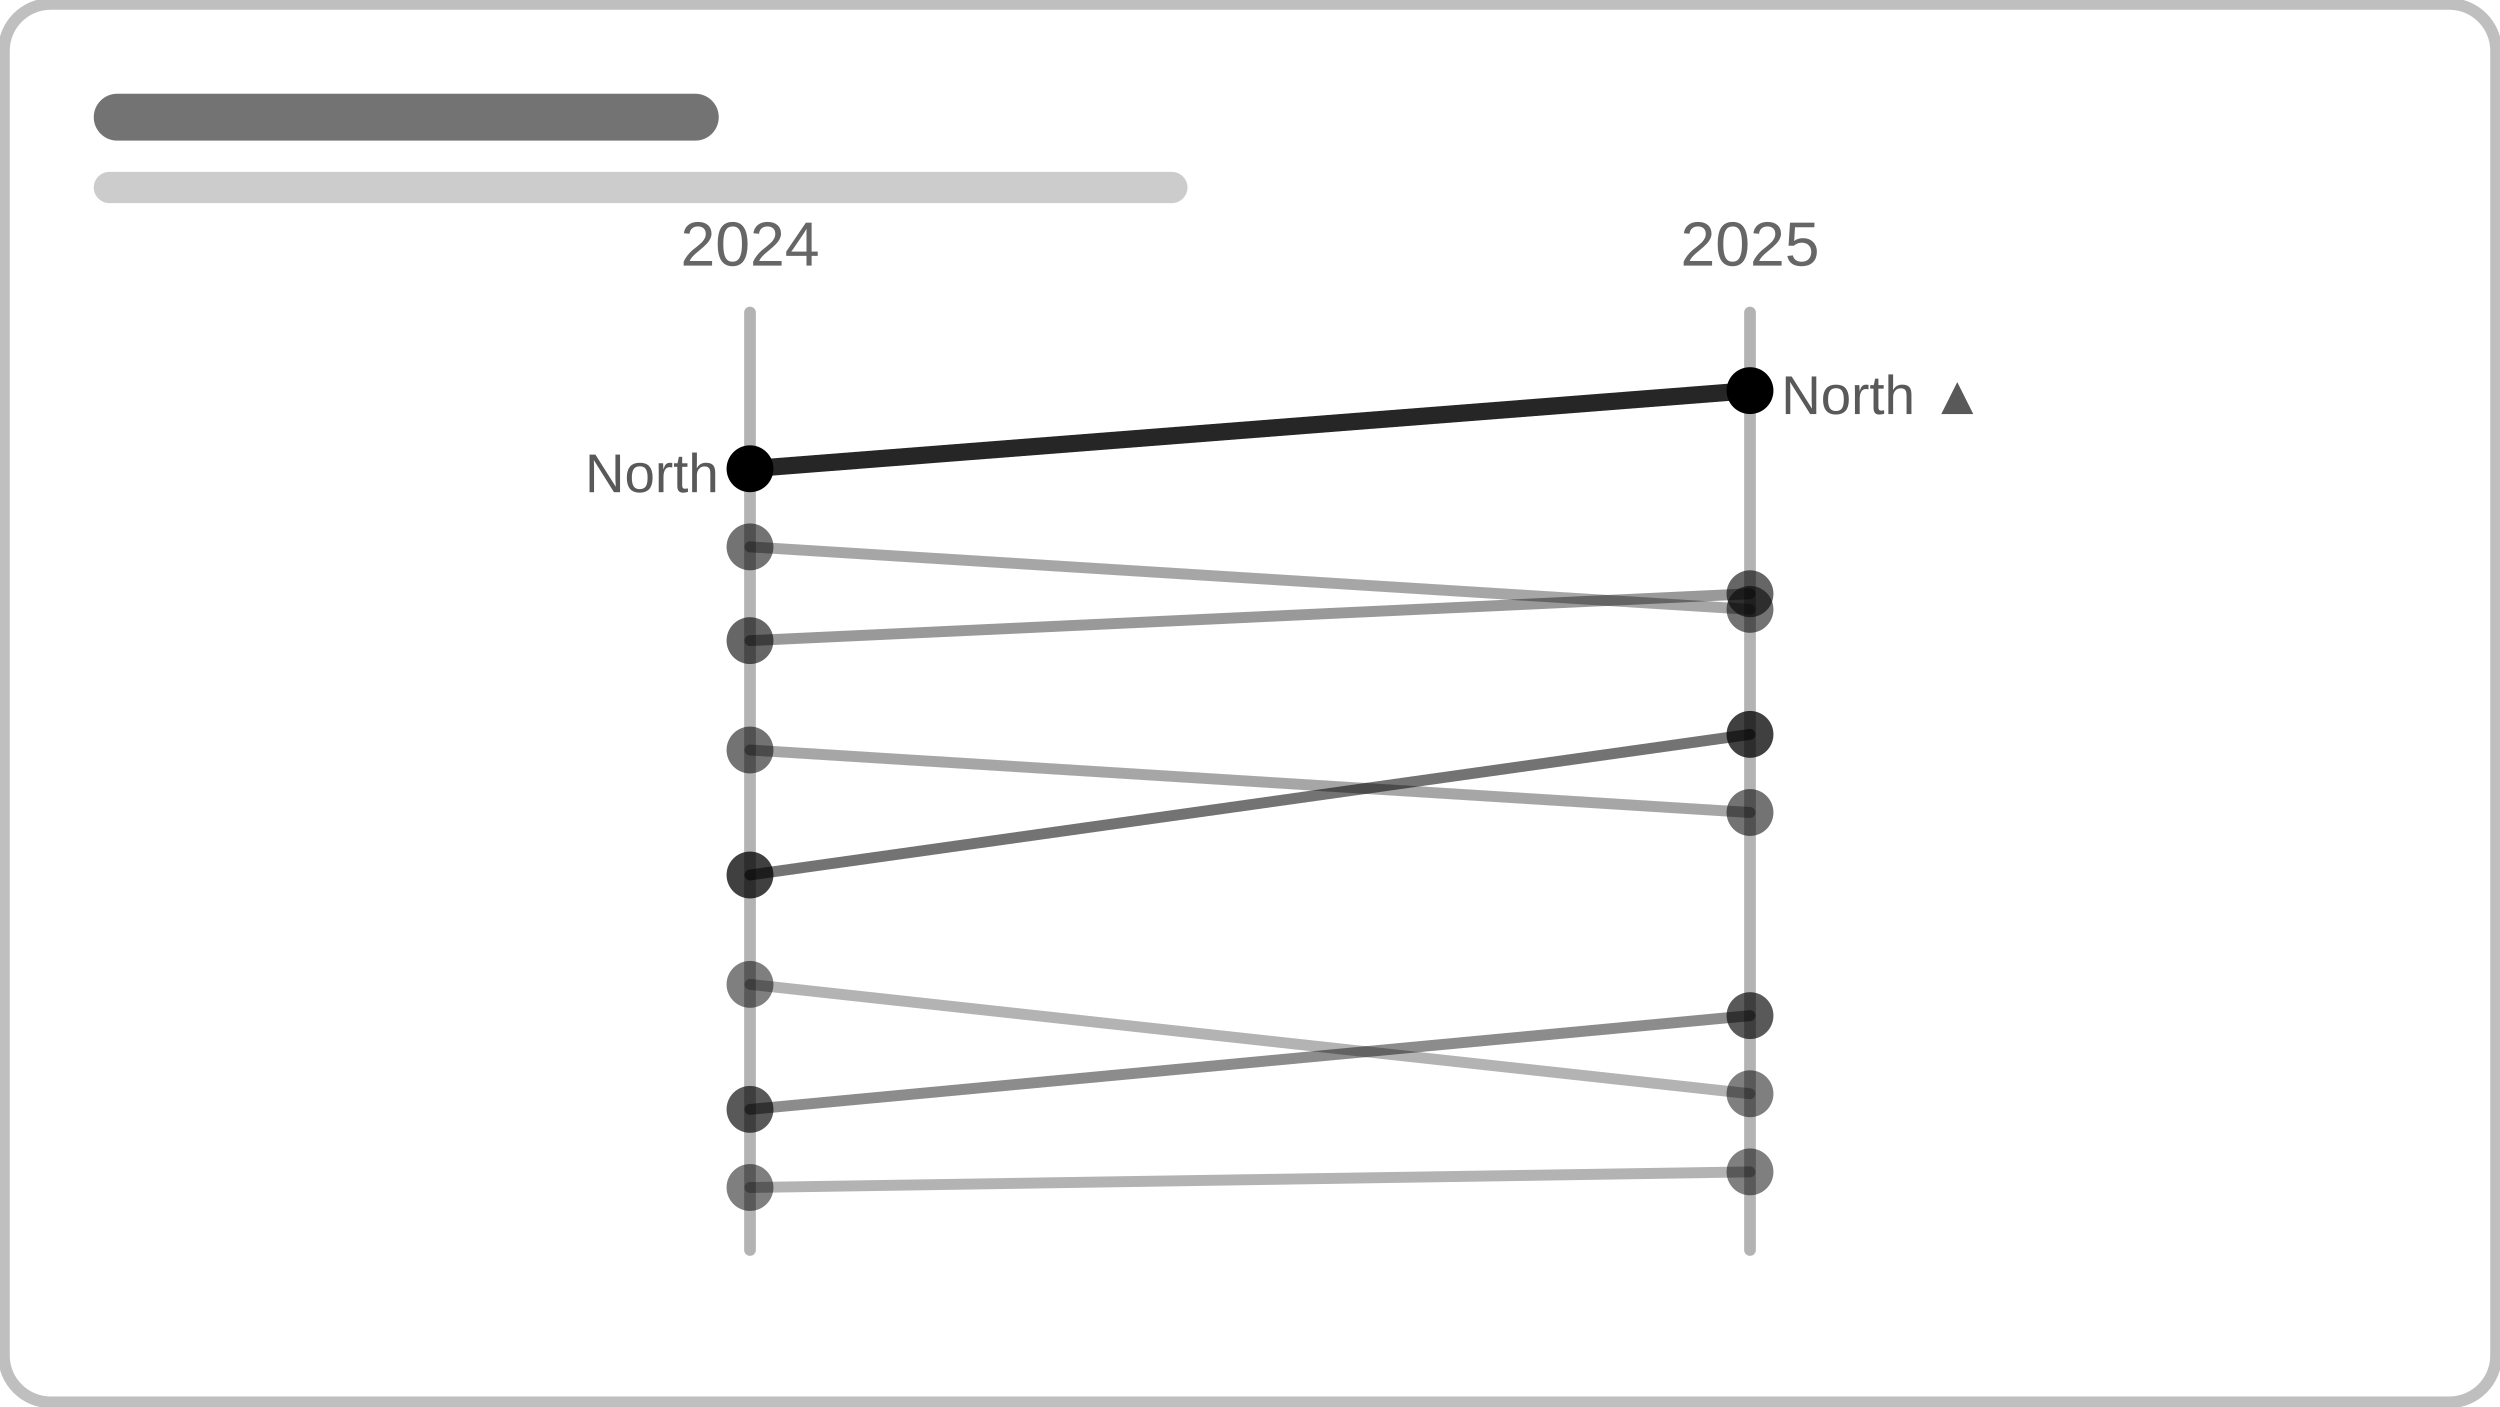
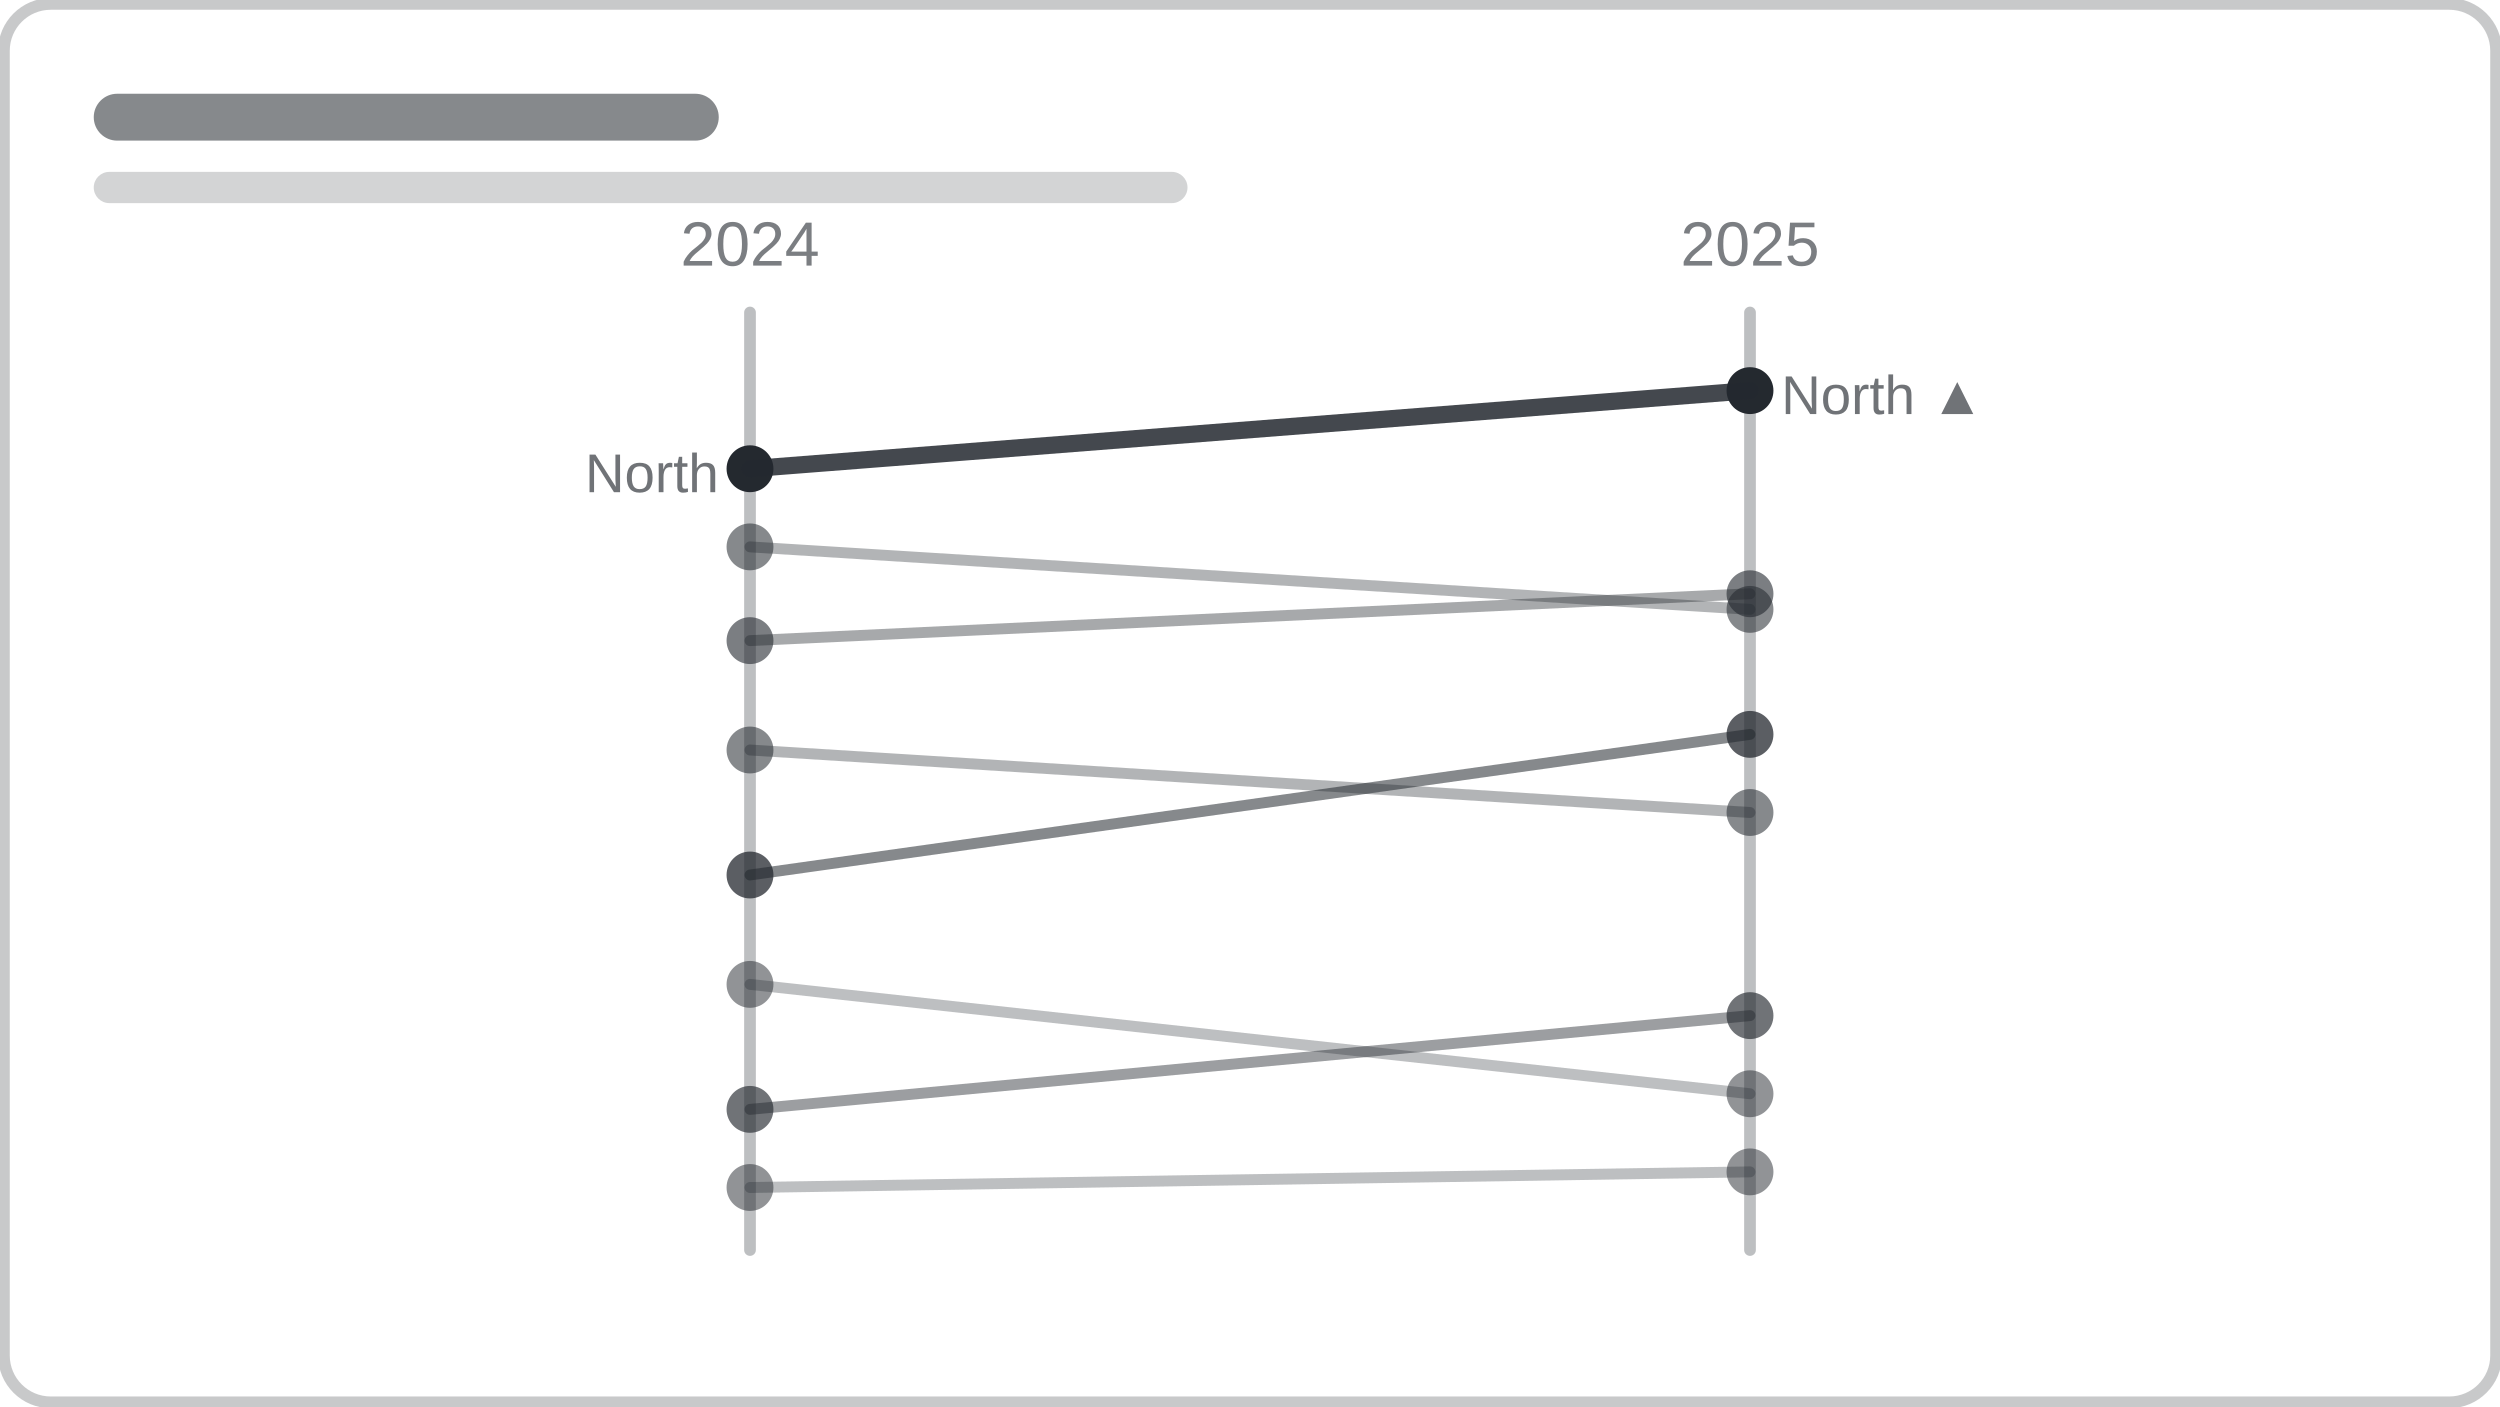
<svg xmlns="http://www.w3.org/2000/svg" viewBox="0 0 320 180" width="320" height="180" fill="none" stroke="currentColor" stroke-width="1.5" stroke-linecap="round" stroke-linejoin="round">
+   <style id="preview-theme">
+   svg { color: #24292f; background: #ffffff; }
+   @media (prefers-color-scheme: dark) {
+     svg { color: #e6edf3; background: #0d1117; }
+   }
+ </style>
  <rect x="0.5" y="0.5" width="319" height="179" rx="6" stroke-opacity="0.25" />
  <rect x="12" y="12" width="80" height="6" rx="3" fill="currentColor" stroke="none" fill-opacity="0.55" />
  <rect x="12" y="22" width="140" height="4" rx="2" fill="currentColor" stroke="none" fill-opacity="0.2" />
  <line x1="96" y1="40" x2="96" y2="160" stroke-opacity="0.3" />
  <line x1="224" y1="40" x2="224" y2="160" stroke-opacity="0.3" />
  <g font-family="system-ui,Segoe UI,Arial" font-size="8" fill="currentColor" fill-opacity="0.6" stroke="none">
    <text x="96" y="34" text-anchor="middle">2024</text>
    <text x="224" y="34" text-anchor="middle">2025</text>
  </g>
  <circle cx="96" cy="60" r="3" fill="currentColor" fill-opacity="1.05" stroke="none" />
  <circle cx="224" cy="50" r="3" fill="currentColor" fill-opacity="1.05" stroke="none" />
  <line x1="96" y1="60" x2="224" y2="50" stroke="currentColor" stroke-opacity="0.85" stroke-width="2.2" />
  <circle cx="96" cy="70" r="3" fill="currentColor" fill-opacity="0.55" stroke="none" />
  <circle cx="224" cy="78" r="3" fill="currentColor" fill-opacity="0.55" stroke="none" />
  <line x1="96" y1="70" x2="224" y2="78" stroke="currentColor" stroke-opacity="0.35" stroke-width="1.4" />
  <circle cx="96" cy="82" r="3" fill="currentColor" fill-opacity="0.6" stroke="none" />
  <circle cx="224" cy="76" r="3" fill="currentColor" fill-opacity="0.6" stroke="none" />
  <line x1="96" y1="82" x2="224" y2="76" stroke="currentColor" stroke-opacity="0.4" stroke-width="1.4" />
  <circle cx="96" cy="96" r="3" fill="currentColor" fill-opacity="0.55" stroke="none" />
  <circle cx="224" cy="104" r="3" fill="currentColor" fill-opacity="0.55" stroke="none" />
  <line x1="96" y1="96" x2="224" y2="104" stroke="currentColor" stroke-opacity="0.35" stroke-width="1.4" />
  <circle cx="96" cy="112" r="3" fill="currentColor" fill-opacity="0.75" stroke="none" />
  <circle cx="224" cy="94" r="3" fill="currentColor" fill-opacity="0.75" stroke="none" />
  <line x1="96" y1="112" x2="224" y2="94" stroke="currentColor" stroke-opacity="0.55" stroke-width="1.4" />
  <circle cx="96" cy="126" r="3" fill="currentColor" fill-opacity="0.5" stroke="none" />
  <circle cx="224" cy="140" r="3" fill="currentColor" fill-opacity="0.5" stroke="none" />
  <line x1="96" y1="126" x2="224" y2="140" stroke="currentColor" stroke-opacity="0.3" stroke-width="1.4" />
  <circle cx="96" cy="142" r="3" fill="currentColor" fill-opacity="0.65" stroke="none" />
  <circle cx="224" cy="130" r="3" fill="currentColor" fill-opacity="0.65" stroke="none" />
  <line x1="96" y1="142" x2="224" y2="130" stroke="currentColor" stroke-opacity="0.45" stroke-width="1.4" />
  <circle cx="96" cy="152" r="3" fill="currentColor" fill-opacity="0.5" stroke="none" />
  <circle cx="224" cy="150" r="3" fill="currentColor" fill-opacity="0.5" stroke="none" />
  <line x1="96" y1="152" x2="224" y2="150" stroke="currentColor" stroke-opacity="0.3" stroke-width="1.4" />
  <g font-family="system-ui,Segoe UI,Arial" font-size="7" fill="currentColor" fill-opacity="0.65" stroke="none">
    <text x="92" y="63" text-anchor="end">North</text>
    <text x="228" y="53">North ▲</text>
  </g>
</svg>
